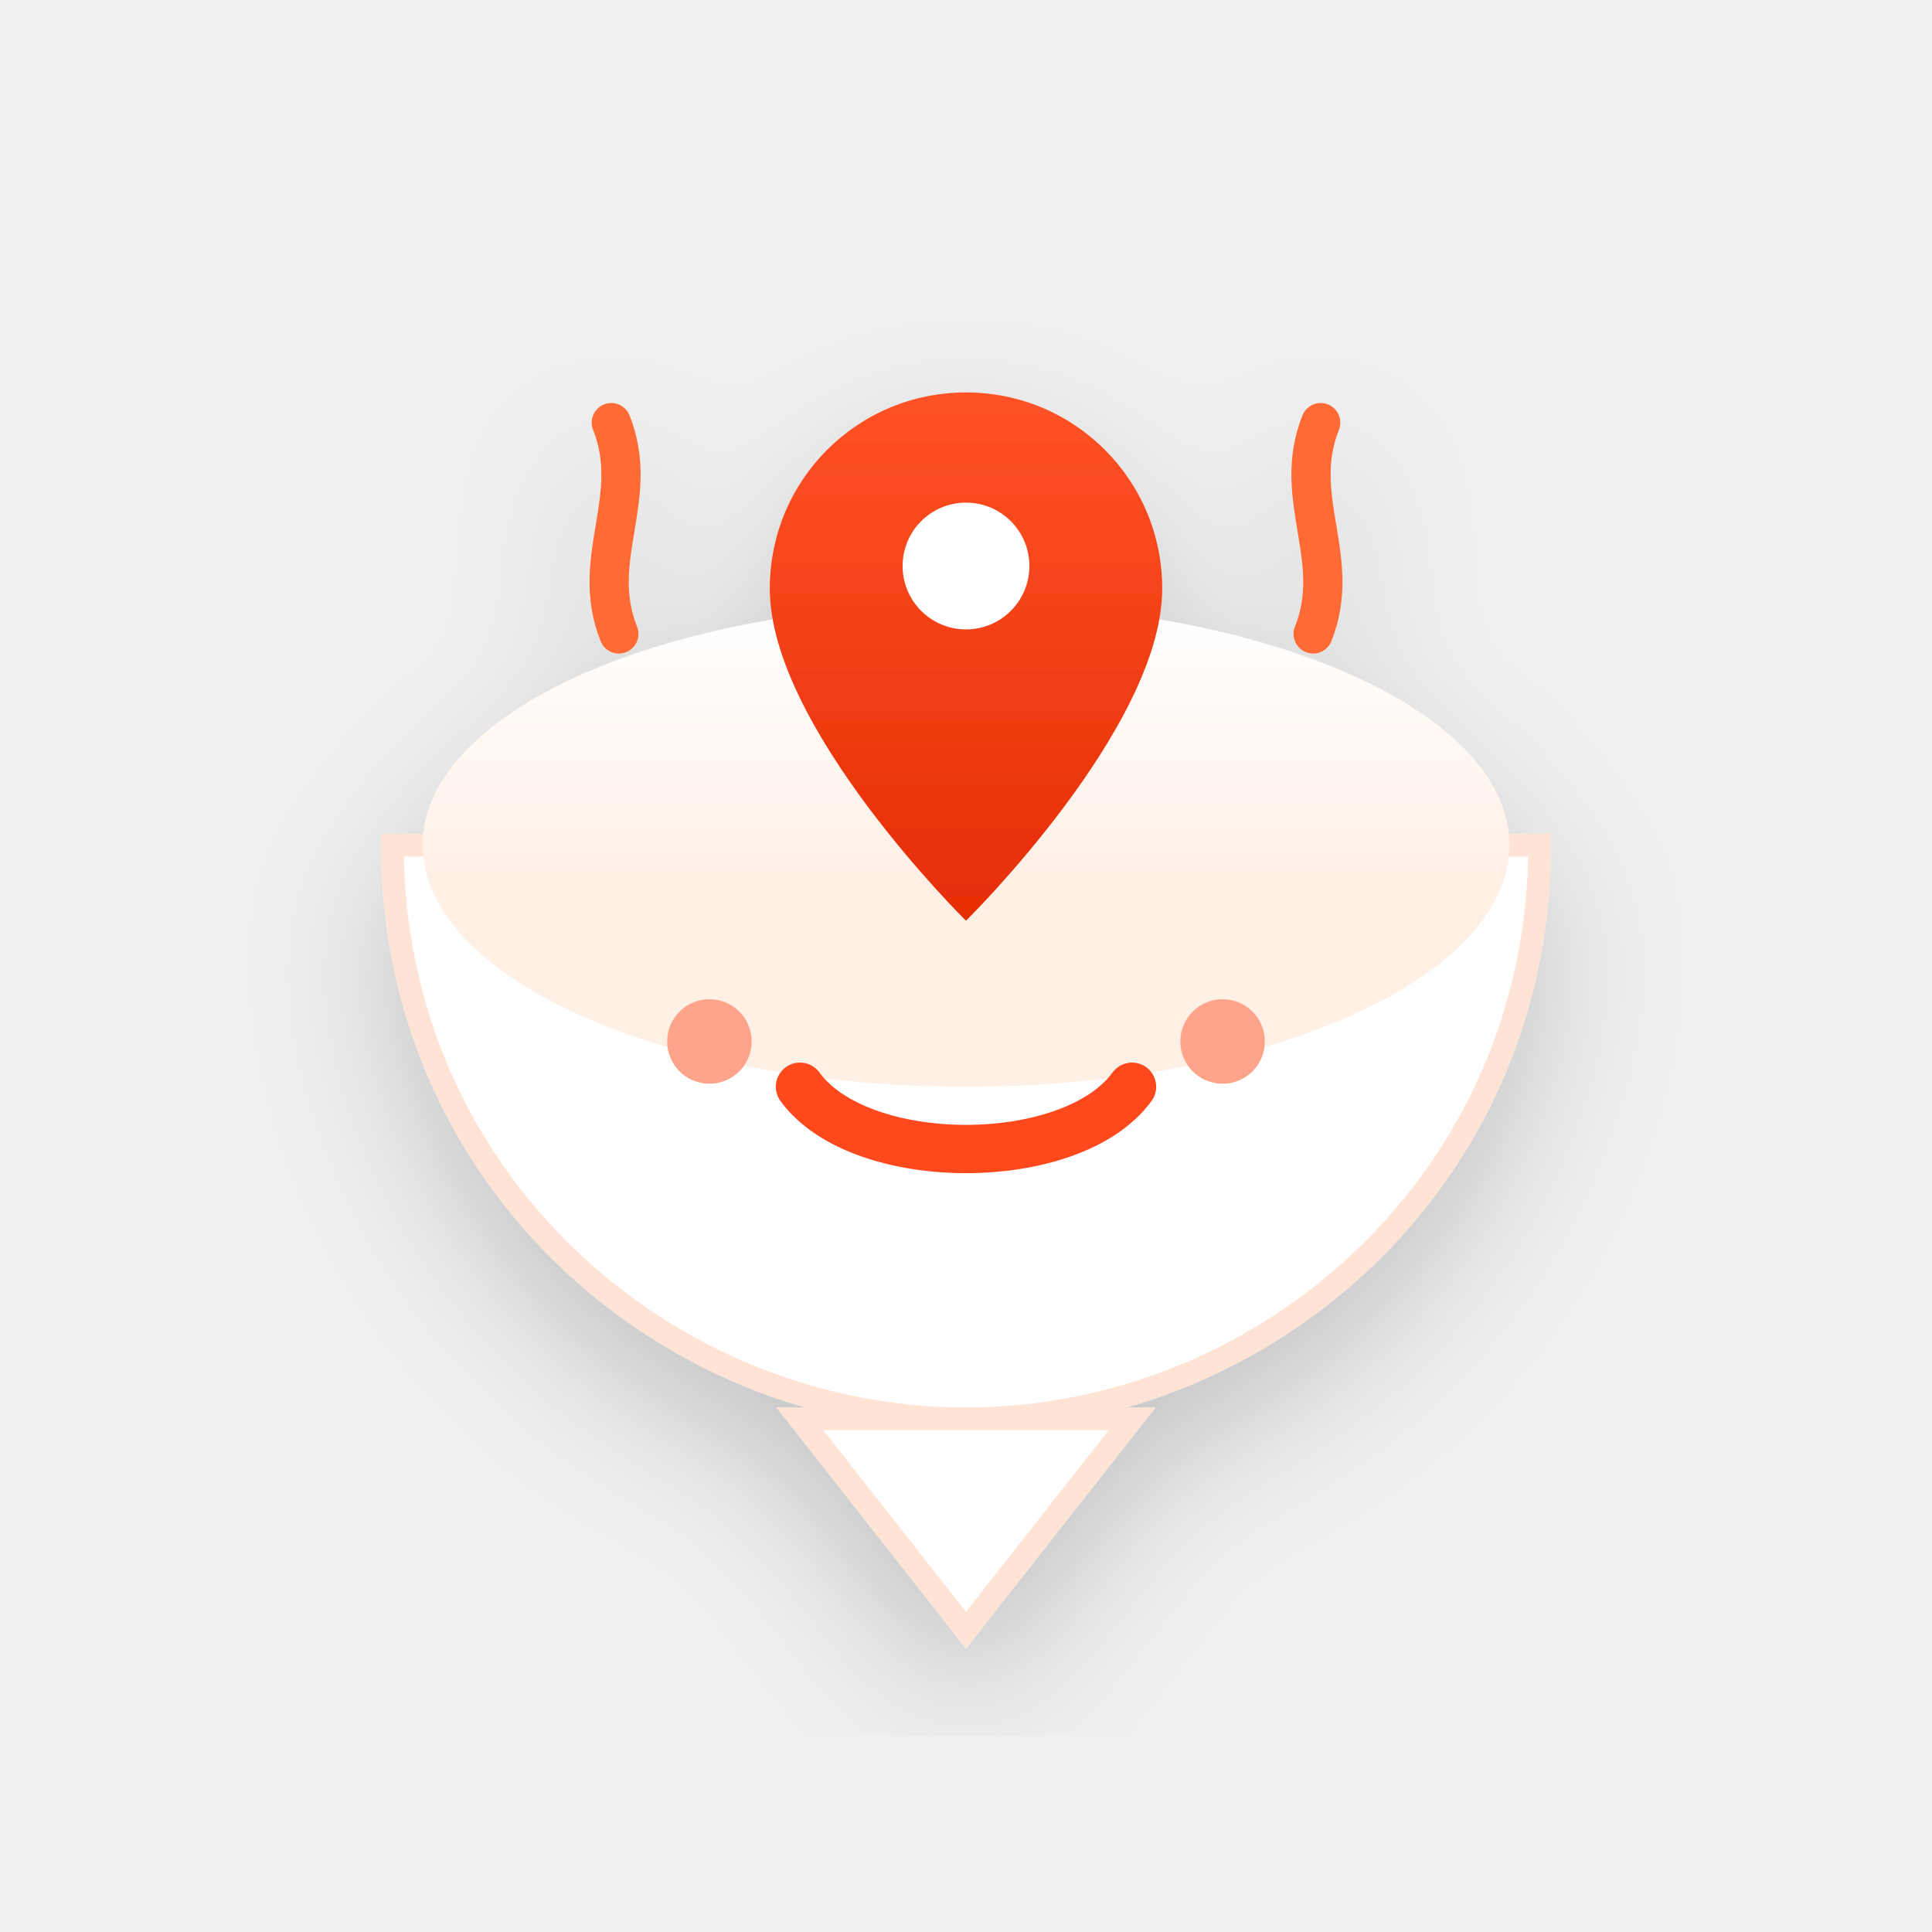
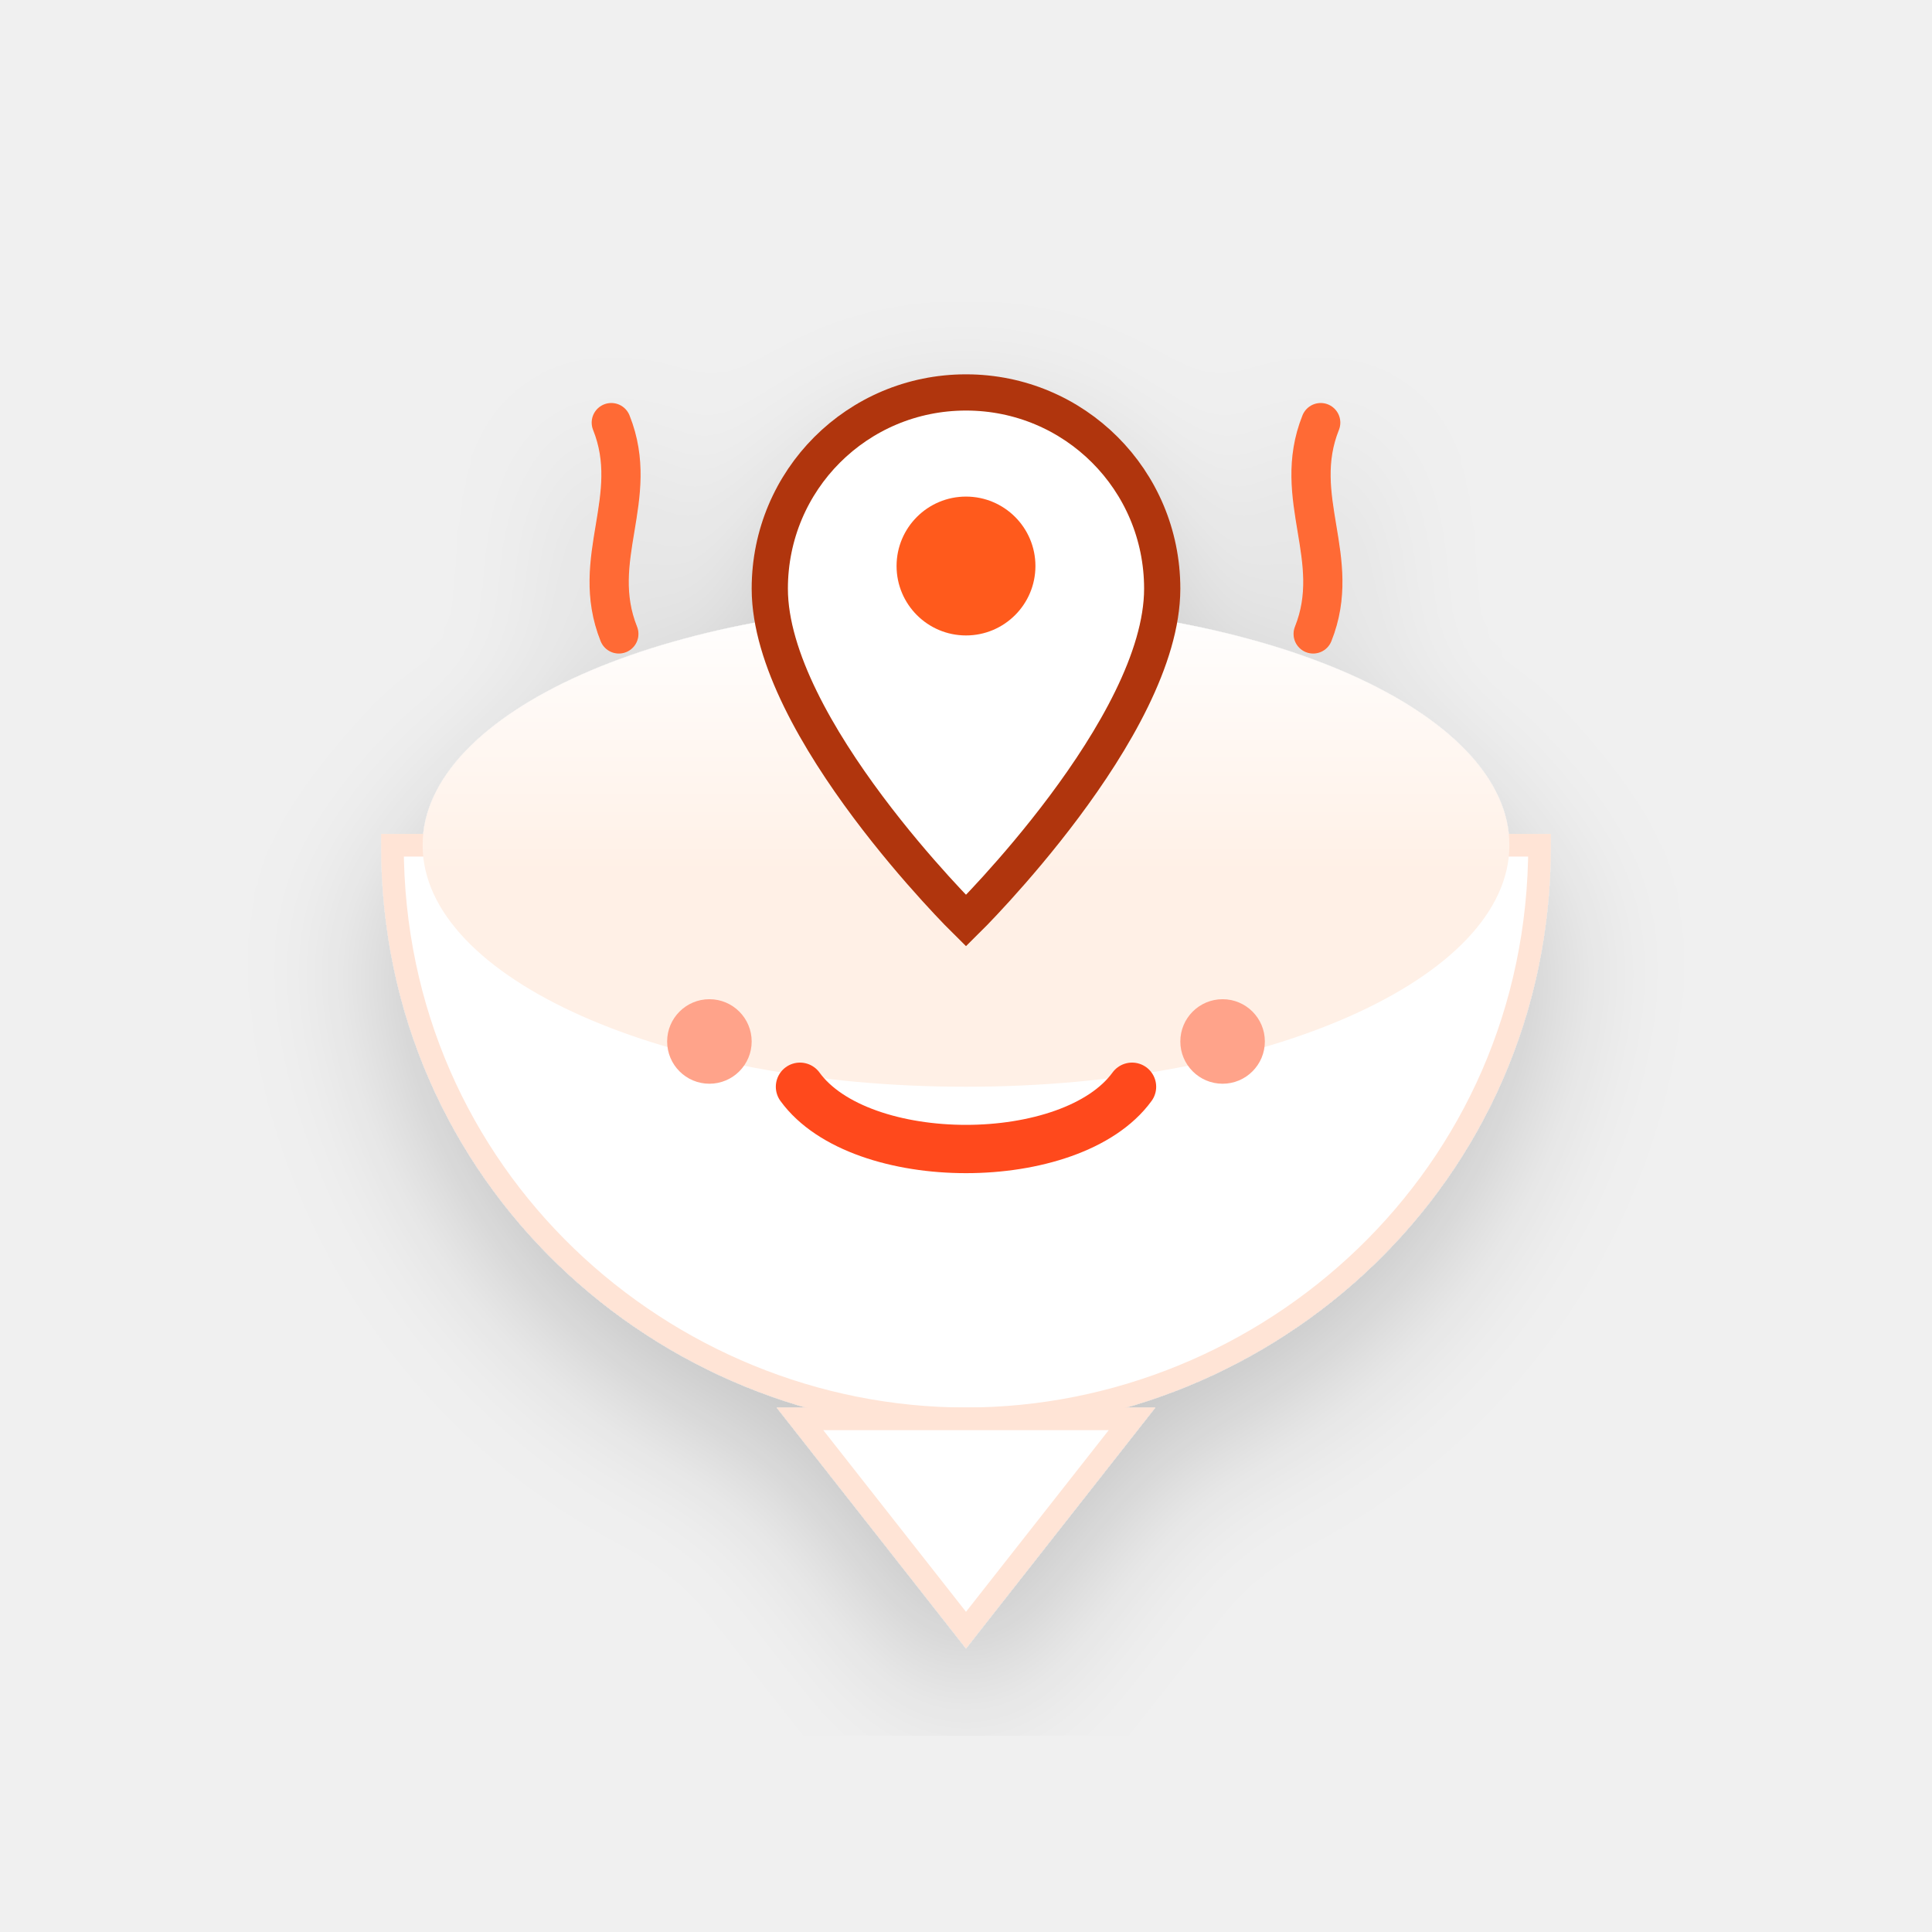
<svg xmlns="http://www.w3.org/2000/svg" viewBox="0 0 128 128" fill="none">
  <defs>
    <linearGradient id="riceGradTrans" x1="64" y1="40" x2="64" y2="58" gradientUnits="userSpaceOnUse">
      <stop offset="0%" stop-color="#FFFFFF" />
      <stop offset="100%" stop-color="#FFF0E6" />
    </linearGradient>
    <linearGradient id="pinGradTrans" x1="64" y1="26" x2="64" y2="61" gradientUnits="userSpaceOnUse">
      <stop offset="0%" stop-color="#FF5226" />
      <stop offset="100%" stop-color="#E52D05" />
    </linearGradient>
    <filter id="shadowTrans" x="14" y="16" width="100" height="99" filterUnits="userSpaceOnUse">
      <feDropShadow dx="0" dy="4" stdDeviation="4.5" flood-opacity="0.18" flood-color="#000000" />
    </filter>
  </defs>
  <g filter="url(#shadowTrans)">
    <path d="M26 56C26 78 44 94 64 94C84 94 102 78 102 56H26Z" fill="#FFFFFF" stroke="#FFE4D6" stroke-width="1.5" />
    <path d="M53 94H75L64 108L53 94Z" fill="#FFFFFF" stroke="#FFE4D6" stroke-width="1.5" />
    <ellipse cx="64" cy="56" rx="36" ry="16" fill="url(#riceGradTrans)" />
-     <path d="M64 26C56.8 26 51 31.8 51 39C51 48.2 64 61 64 61C64 61 77 48.2 77 39C77 31.8 71.2 26 64 26Z" fill="url(#pinGradTrans)" />
-     <circle cx="64" cy="37.5" r="4.2" fill="#FFFFFF" />
+     <path d="M64 26C56.8 26 51 31.8 51 39C51 48.2 64 61 64 61C64 61 77 48.2 77 39C77 31.8 71.2 26 64 26Z" fill="#FFFFFF" stroke="#B03508" stroke-width="2.4" />
+     <circle cx="64" cy="37.5" r="4.6" fill="#FF5A1F" />
    <path d="M41 42C39 37 42.5 33 40.5 28" stroke="#FF6B35" stroke-width="2.6" stroke-linecap="round" />
    <path d="M87 42C89 37 85.5 33 87.5 28" stroke="#FF6B35" stroke-width="2.6" stroke-linecap="round" />
    <path d="M53 72C57 77.5 71 77.5 75 72" stroke="#FF481C" stroke-width="3.2" stroke-linecap="round" />
    <circle cx="47" cy="69" r="2.8" fill="#FFA38A" />
    <circle cx="81" cy="69" r="2.8" fill="#FFA38A" />
  </g>
</svg>
